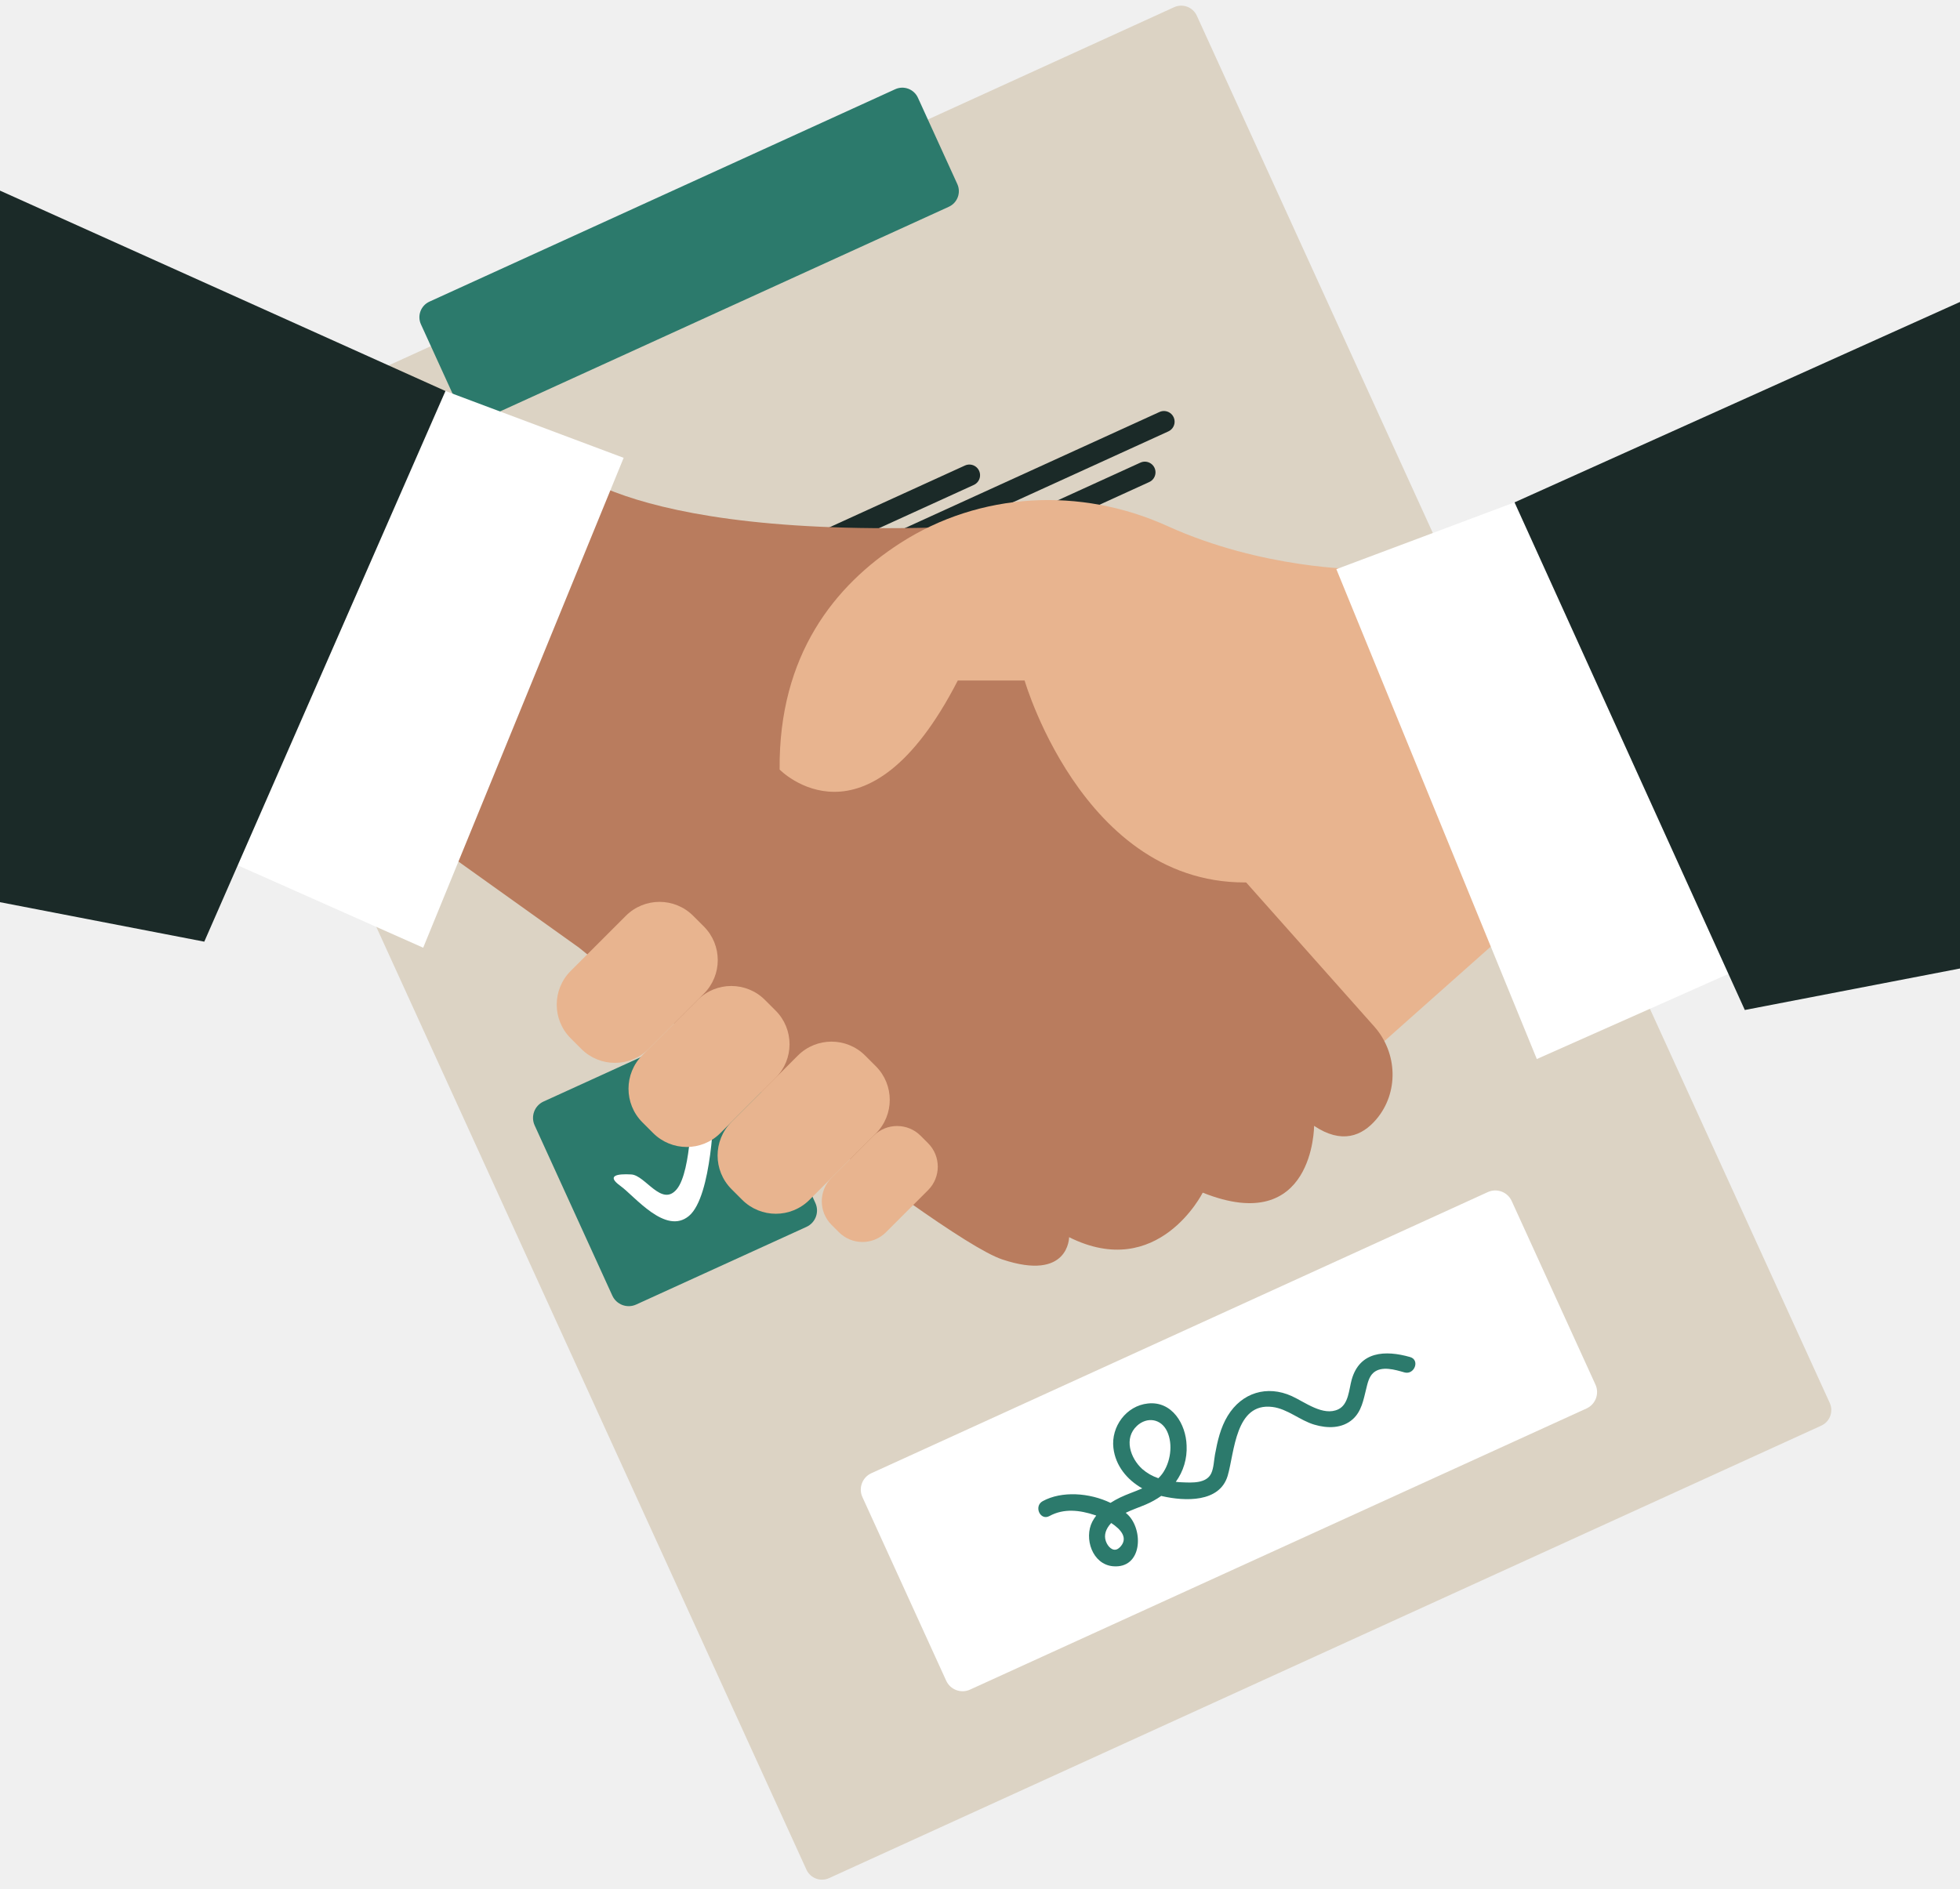
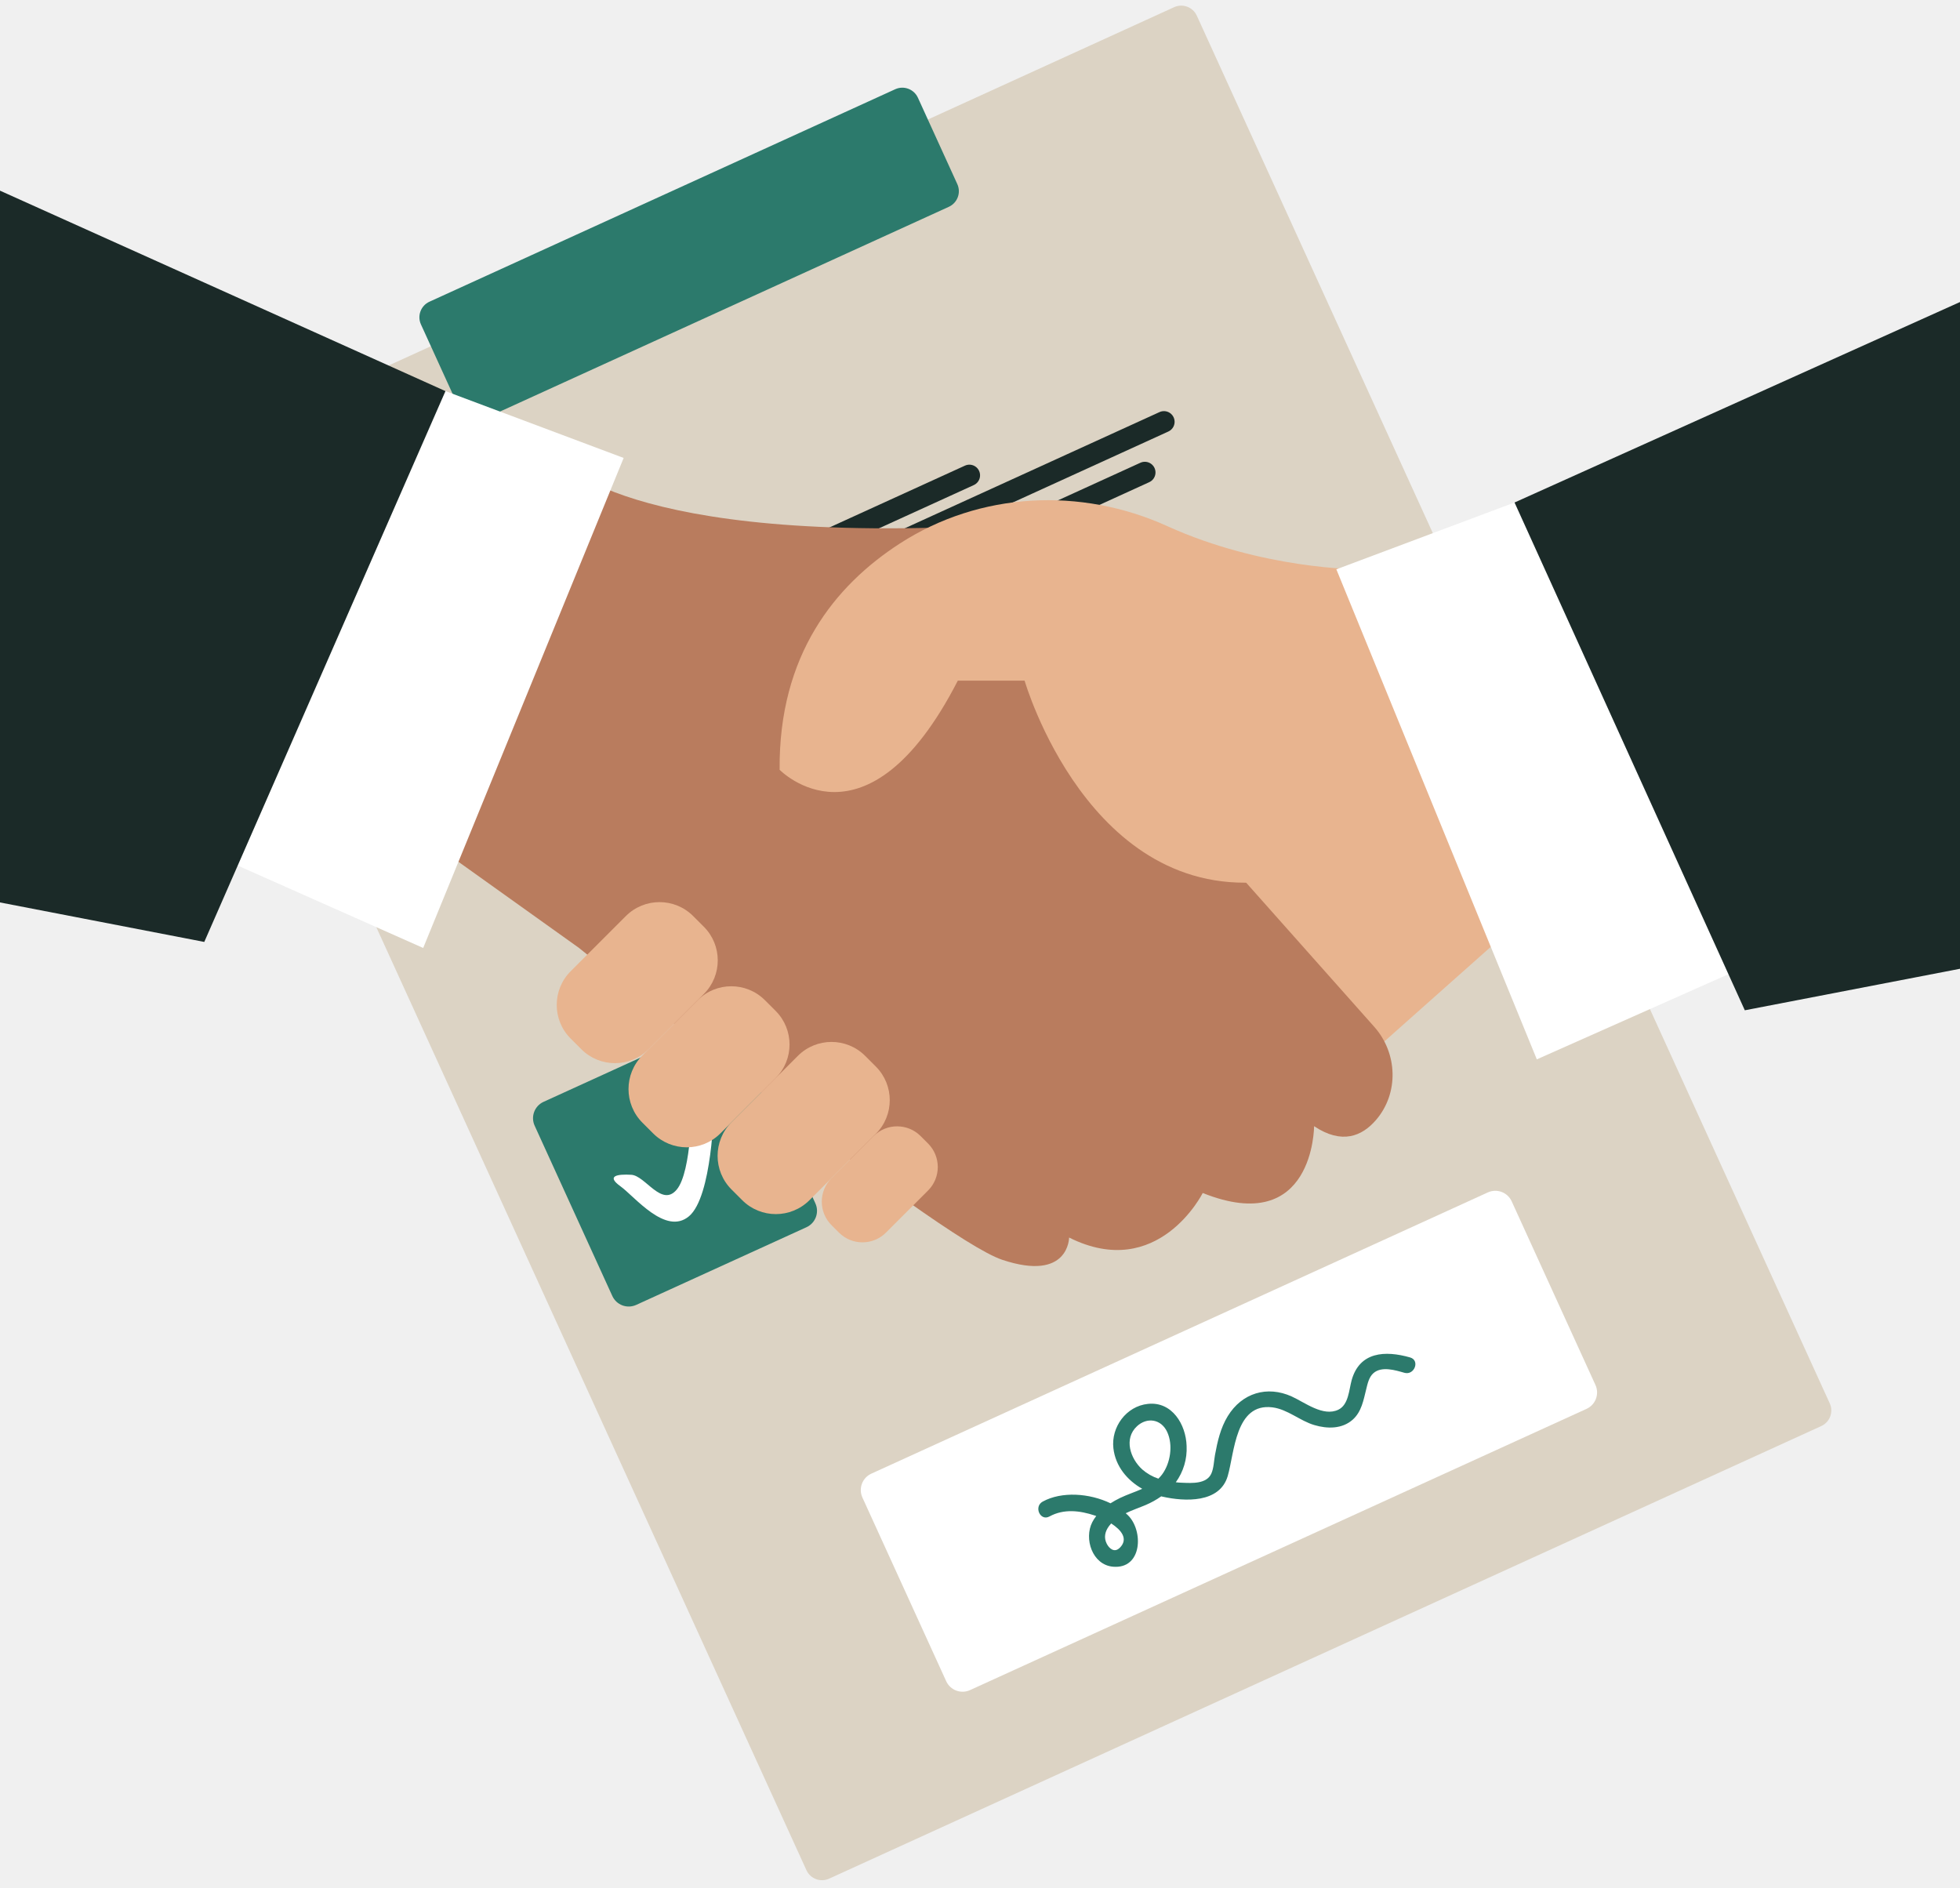
- <svg xmlns="http://www.w3.org/2000/svg" viewBox="795 466 330 318" width="330" height="318">
-   <svg x="795" y="466" width="330" height="317.5" viewBox="0 0 914.738 880">
+ <svg xmlns="http://www.w3.org/2000/svg" viewBox="770 482 380 366" width="380" height="366">
+   <svg x="770" y="482" width="380" height="365.6" viewBox="0 0 914.738 880">
    <g transform="translate(-526.865 -118.969)">
      <rect width="524.931" height="727.78" rx="8" transform="translate(604.509 336.82) rotate(-24.52)" fill="#DCD3C4" />
      <rect width="254.925" height="60.305" rx="8" transform="translate(720.003 263.055) rotate(-24.52)" fill="#2C7A6C" />
      <path d="M8.408,0H95.754a8.408,8.408,0,0,1,8.408,8.408V95.754a8.408,8.408,0,0,1-8.408,8.408H8.408A8.408,8.408,0,0,1,0,95.754V8.408A8.408,8.408,0,0,1,8.408,0Z" transform="translate(772.899 636.614) rotate(-24.52)" fill="#2C7A6C" />
      <path d="M4.982,0H137.793a4.982,4.982,0,1,1,0,9.963H4.982A4.982,4.982,0,0,1,4.982,0Z" transform="translate(851.783 393.446) rotate(-24.52)" fill="#1B2A28" />
      <path d="M4.982,0H230.763a4.982,4.982,0,1,1,0,9.963H4.982A4.982,4.982,0,0,1,4.982,0Z" transform="translate(857.992 407.042) rotate(-24.52)" fill="#1B2A28" />
      <path d="M4.982,0H214.157a4.982,4.982,0,1,1,0,9.963H4.982A4.982,4.982,0,0,1,4.982,0Z" transform="translate(864.184 423.789) rotate(-24.52)" fill="#1B2A28" />
      <rect width="142.775" height="9.963" transform="translate(943.367 594.213) rotate(-24.52)" fill="#DCD3C4" />
      <rect width="235.744" height="9.963" transform="translate(949.571 607.799) rotate(-24.52)" fill="#DCD3C4" />
      <rect width="219.139" height="9.963" transform="translate(955.767 621.403) rotate(-24.52)" fill="#DCD3C4" />
      <path d="M290.079,530.727c6.579.386,14.17,15.373,21.219,6.884s6.978-40.841,6.978-40.841L328.6,499.6s-.709,41.372-11.613,50.489-25.276-9.18-32-14.02S283.5,530.341,290.079,530.727Z" transform="translate(531.417 136.446)" fill="#FFFFFF" />
      <path d="M8.408,0H324.646a8.408,8.408,0,0,1,8.408,8.408v94.2a8.408,8.408,0,0,1-8.408,8.408H8.408A8.408,8.408,0,0,1,0,102.607V8.408A8.408,8.408,0,0,1,8.408,0Z" transform="translate(925.867 810.135) rotate(-24.52)" fill="#FFFFFF" />
      <path d="M801.045,631.182c-11.645-3.321-23.563-2.69-27.273,10.625-1.251,4.488-1.4,11.456-6.211,13.768-7.083,3.405-15.628-3.405-21.776-6.18-11.456-5.171-23.216-1.65-29.848,9.217-3.363,5.507-4.8,11.845-5.948,18.119-.494,2.722-.557,6.085-1.7,8.649-2.2,4.908-9.07,4.467-13.579,4.277a29.3,29.3,0,0,1-3.006-.221,26.622,26.622,0,0,0,5.045-16.952c-.294-9.953-6.758-20.841-18.056-19.622-10.121,1.051-17.246,10.825-16.111,20.715.967,8.408,6.443,14.924,13.463,18.918-3.447,1.524-7.126,2.711-10.384,4.288a43.563,43.563,0,0,0-4.425,2.47c-9.848-4.75-22.785-5.644-31.645-.8-4.288,2.344-1.156,9.312,3.153,6.947,6.747-3.689,14.188-2.764,21.24-.42l.589.21a18.99,18.99,0,0,0-1.839,2.848c-3.983,7.735,0,19.969,9.69,20.809,13.663,1.167,14.3-16.889,6.884-24.078-.315-.3-.631-.6-.967-.883,3.069-1.482,6.39-2.6,9.322-3.846a38.774,38.774,0,0,0,7.252-4.036l.526.137c10.436,2.365,26.726,3.1,30.478-9.543,3.216-10.972,3.521-34.272,20.862-32.118,7.073.872,12.874,6.306,19.6,8.271,6.022,1.8,12.99,1.871,17.93-2.564,4.078-3.657,4.992-9.059,6.243-14.1.641-2.606,1.272-5.717,3.395-7.578,3.836-3.353,10.173-1.377,14.451-.158C803.074,639.674,805.785,632.527,801.045,631.182Zm-135.576,88.9c-2.3,2.281-4.74.473-5.97-1.913-1.492-2.9-.851-5.759,1.051-8.313a14.449,14.449,0,0,1,1-1.2c4.551,2.943,8.271,7.157,3.962,11.424Zm8.071-56.753c4.729-4.393,11.319-3.426,14.136,2.606s1.576,14.546-2.375,19.863a16.037,16.037,0,0,1-1.734,1.955,22.141,22.141,0,0,1-7.493-4.277c-5.591-5.045-8.755-14.367-2.491-20.179Z" transform="translate(383.909 121.225)" fill="#2C7A6C" />
      <path d="M689.967,423.018l-93.558,83.153L523.65,371.037,689.967,329.46Z" transform="translate(543.743 127.917)" fill="#E8B48F" />
      <path d="M416.745,231.69s30.026,41.577,207.894,31.182L728.59,418.8l69.659,78.371c10.941,12.317,11.561,30.993.82,43.479-6.527,7.578-15.912,11.561-28.9,2.89,0,0,0,51.971-51.971,31.182,0,0-20.788,41.577-62.365,20.788,0,0,0,20.788-31.182,10.394s-197.51-145.518-197.51-145.518L354.38,408.412Z" transform="translate(369.985 100.947)" fill="#B97C5E" />
      <path d="M782.887,282.715s-44.919,0-89.333-20.168c-40.389-18.318-87.42-15.985-124.688,8.061-30.373,19.6-56.69,52.055-56.2,105.655,0,0,40.421,41.577,83.153-41.577h31.182s30.026,103.952,114.346,93.537S845.3,407.434,845.3,407.434Z" transform="translate(378.053 101.903)" fill="#E8B48F" />
      <rect width="51.456" height="80.852" rx="22.21" transform="translate(868.163 569.994) rotate(45)" fill="#E8B48F" />
      <rect width="51.456" height="80.852" rx="22.21" transform="translate(834.66 530.726) rotate(45)" fill="#E8B48F" />
      <rect width="51.456" height="88.198" rx="22.21" transform="translate(914.934 595.972) rotate(45)" fill="#E8B48F" />
      <rect width="35.933" height="58.802" rx="15.51" transform="translate(945.547 638.136) rotate(45)" fill="#E8B48F" />
      <path d="M789.875,448.848l-93.547,41.577L602.77,261.742l83.164-31.182Z" transform="translate(547.776 122.876)" fill="#FFFFFF" />
      <path d="M108.25,399.4,201.8,440.975l93.558-228.682L212.191,181.1Z" transform="translate(522.567 120.351)" fill="#FFFFFF" />
      <path d="M9.34,92.09l207.893,93.547L104.676,442.689,9.34,424.258Z" transform="translate(517.525 115.817)" fill="#1B2A28" />
      <path d="M889.793,141.54,681.9,235.1,789.364,472.066l100.43-19.377Z" transform="translate(551.81 118.338)" fill="#1B2A28" />
    </g>
  </svg>
</svg>
